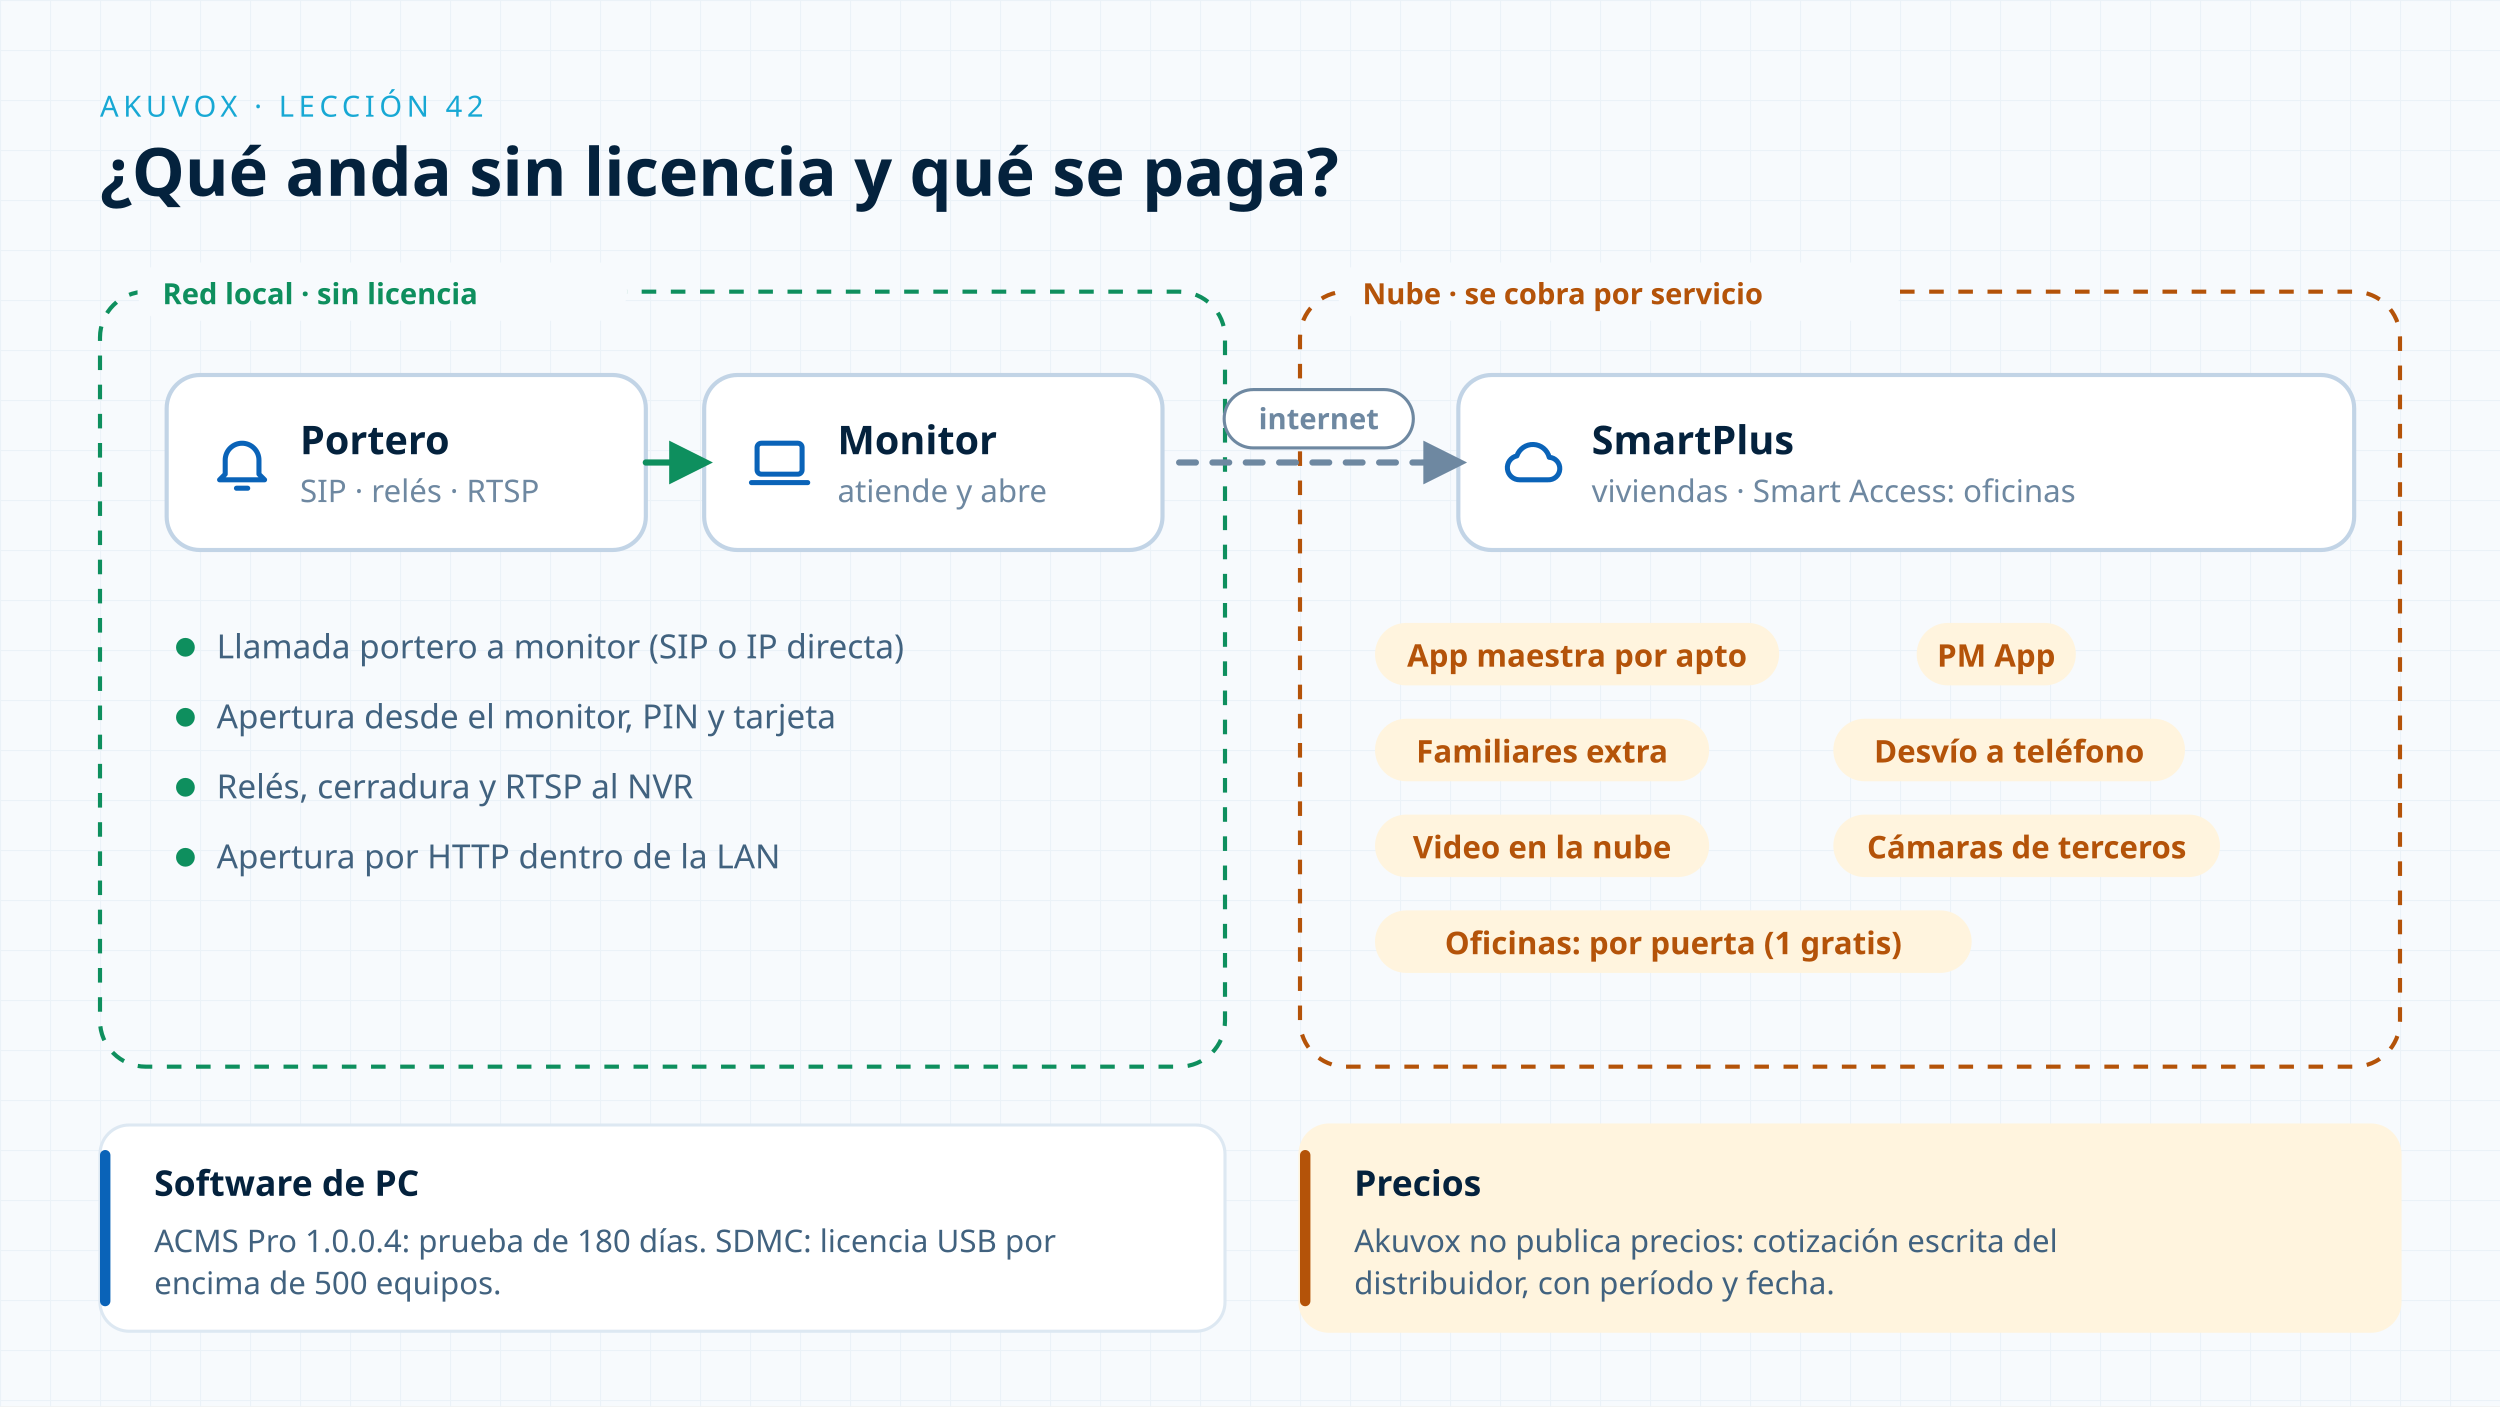
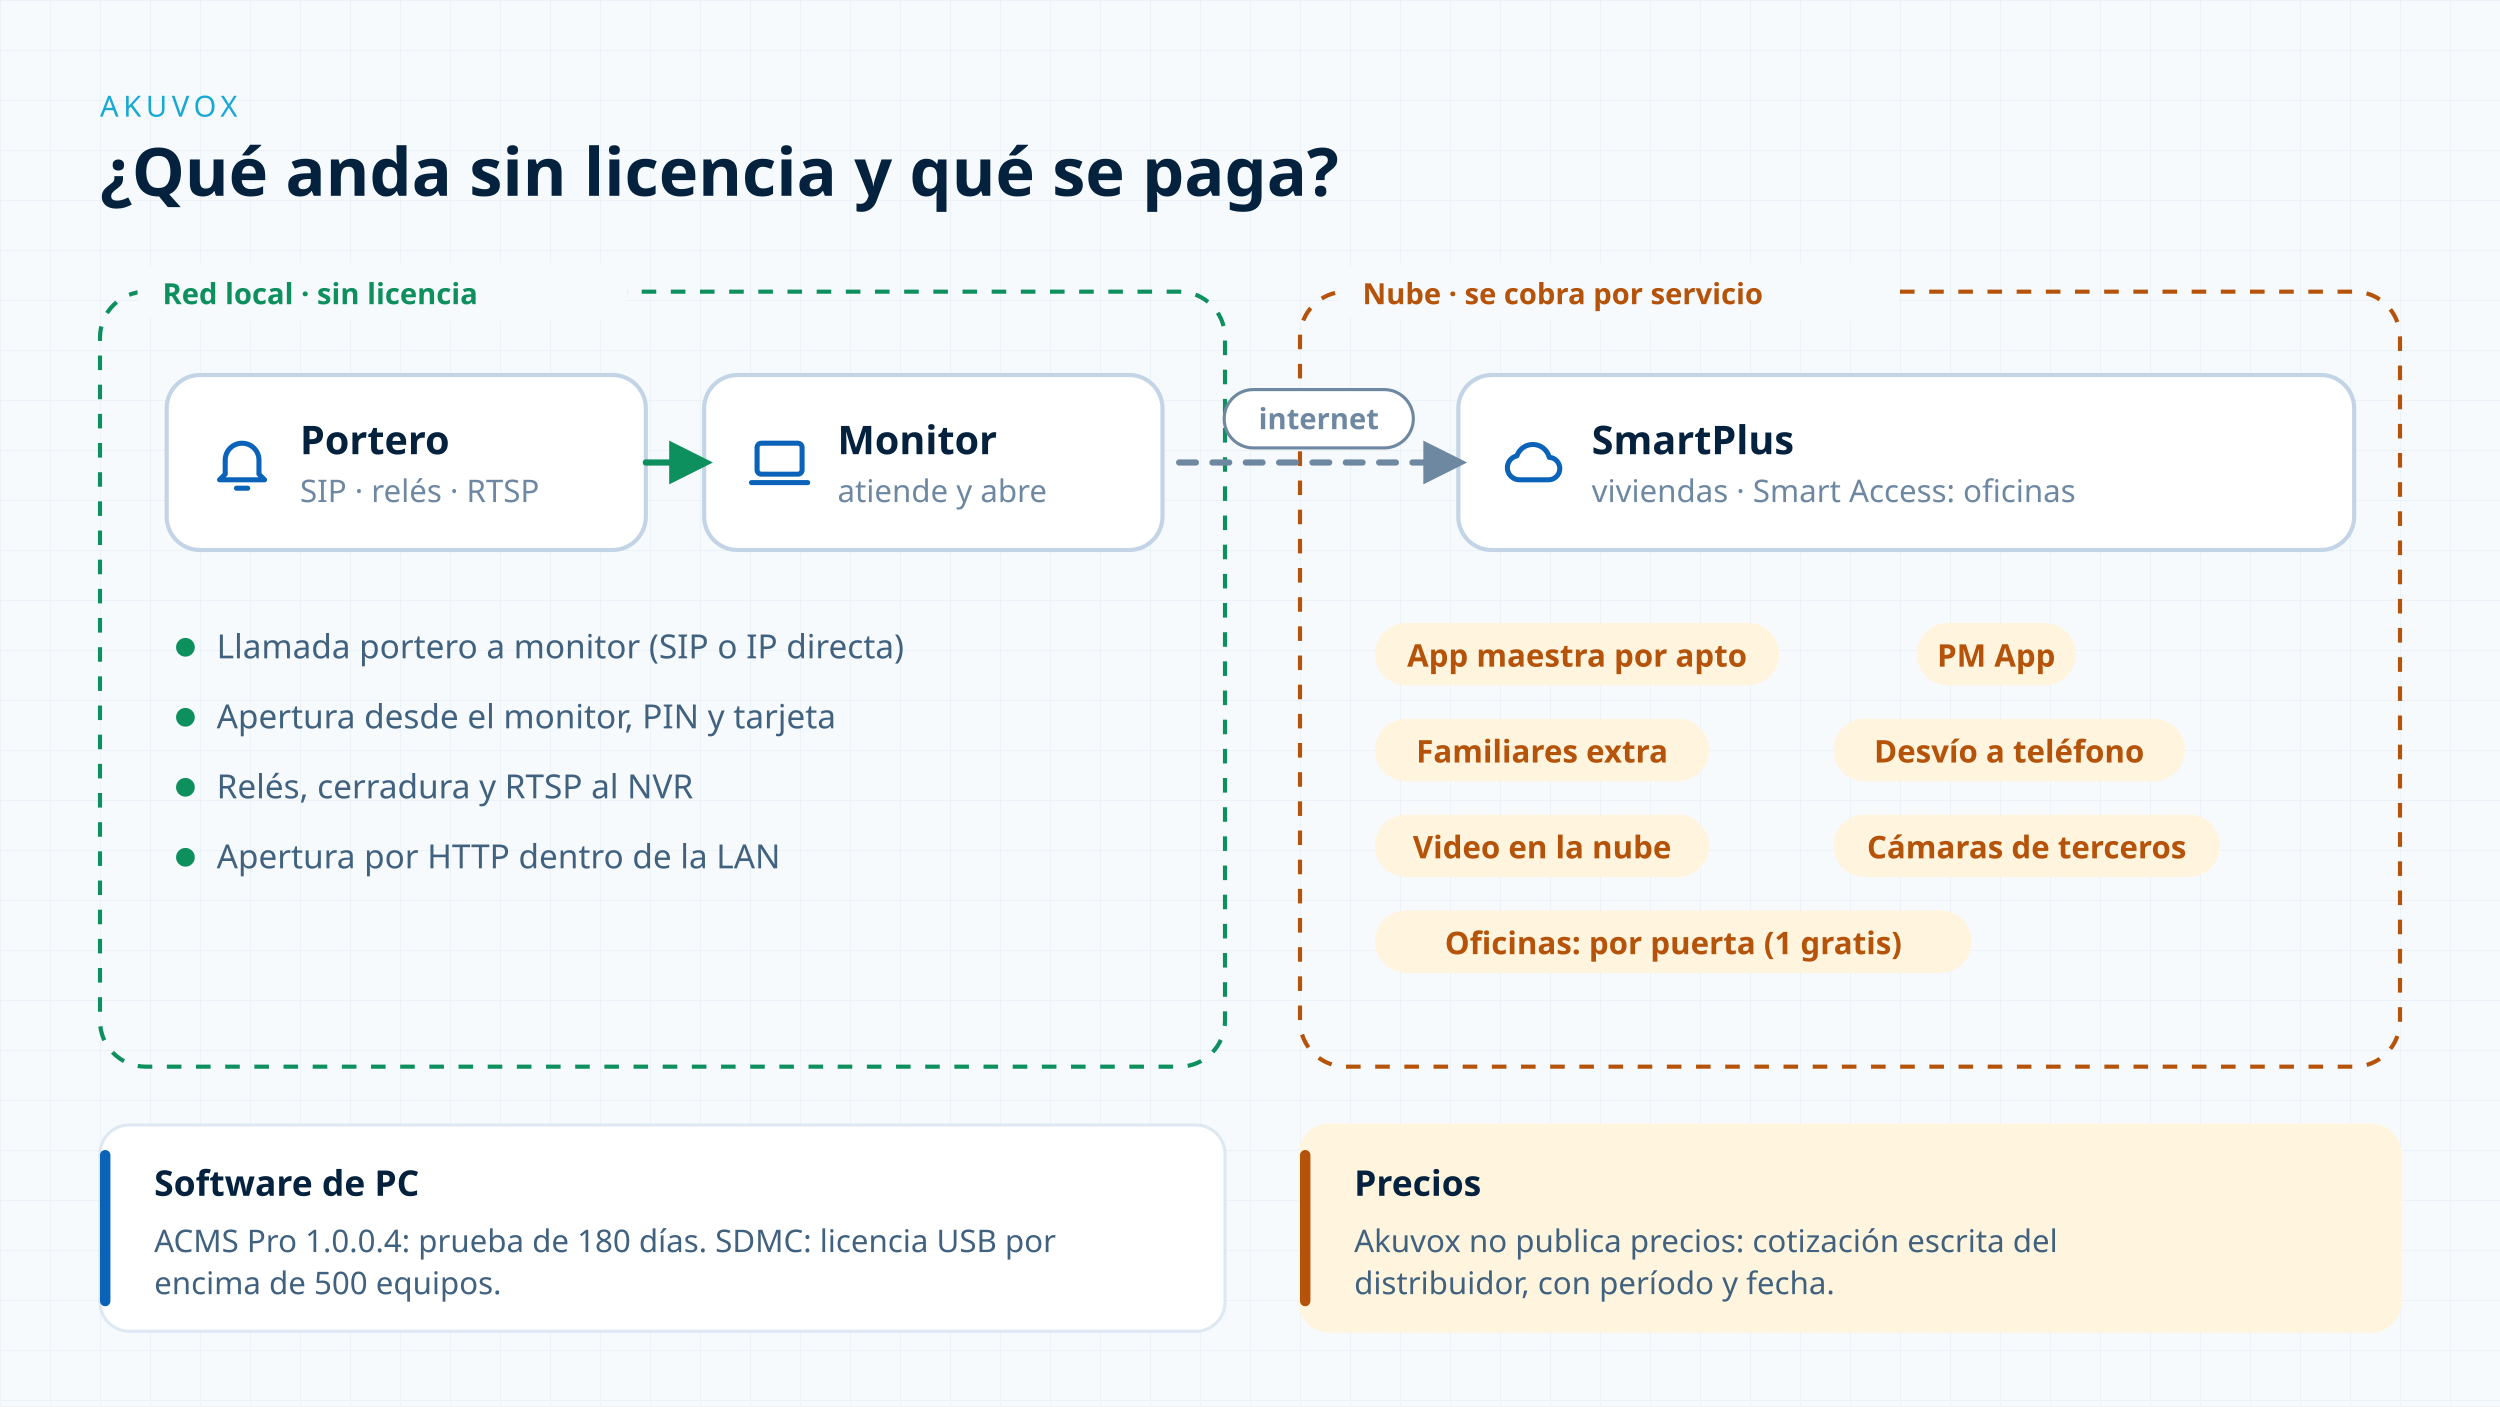
<svg xmlns="http://www.w3.org/2000/svg" viewBox="0 0 1200 675" width="1200" height="675" role="img">
  <defs>
    <marker id="a-blue" viewBox="0 0 10 10" refX="8" refY="5" markerWidth="7" markerHeight="7" orient="auto-start-reverse">
      <path d="M0 0L10 5L0 10z" fill="#0A63B8" />
    </marker>
    <marker id="a-cyan" viewBox="0 0 10 10" refX="8" refY="5" markerWidth="7" markerHeight="7" orient="auto-start-reverse">
      <path d="M0 0L10 5L0 10z" fill="#17A8D4" />
    </marker>
    <marker id="a-gray" viewBox="0 0 10 10" refX="8" refY="5" markerWidth="7" markerHeight="7" orient="auto-start-reverse">
      <path d="M0 0L10 5L0 10z" fill="#6E88A1" />
    </marker>
    <marker id="a-ok" viewBox="0 0 10 10" refX="8" refY="5" markerWidth="7" markerHeight="7" orient="auto-start-reverse">
      <path d="M0 0L10 5L0 10z" fill="#0E8F5E" />
    </marker>
    <marker id="a-alert" viewBox="0 0 10 10" refX="8" refY="5" markerWidth="7" markerHeight="7" orient="auto-start-reverse">
      <path d="M0 0L10 5L0 10z" fill="#D2492F" />
    </marker>
    <pattern id="grid" width="24" height="24" patternUnits="userSpaceOnUse">
      <path d="M24 0H0V24" fill="none" stroke="#E6EEF6" stroke-width="1" />
    </pattern>
  </defs>
  <rect width="1200" height="675" fill="#F7FAFD" />
  <rect width="1200" height="675" fill="url(#grid)" opacity=".7" />
-   <text x="48.0" y="56.0" font-family="JetBrains Mono" font-size="14" font-weight="500" fill="#17A8D4" text-anchor="start" letter-spacing="2.2">AKUVOX · LECCIÓN 42</text>
+   <text x="48.0" y="56.0" font-family="JetBrains Mono" font-size="14" font-weight="500" fill="#17A8D4" text-anchor="start" letter-spacing="2.2">AKUVOX</text>
  <text x="48.0" y="94.0" font-family="Familjen Grotesk" font-size="32" font-weight="600" fill="#04223D" text-anchor="start">¿Qué anda sin licencia y qué se paga?</text>
  <rect x="48" y="140" width="540" height="372" rx="22" fill="none" stroke="#0E8F5E" stroke-width="2" stroke-dasharray="7 7" />
  <rect x="66" y="126" width="235" height="28" rx="14" fill="#F7FAFD" />
  <text x="78.0" y="146.0" font-family="JetBrains Mono" font-size="14" font-weight="600" fill="#0E8F5E" text-anchor="start">Red local · sin licencia</text>
  <rect x="80" y="180" width="230" height="84" rx="16" fill="#FFFFFF" stroke="#C2D4E6" stroke-width="2" />
  <g transform="translate(100 206.0) scale(1.35)" fill="none" stroke="#0A63B8" stroke-width="1.8" stroke-linecap="round" stroke-linejoin="round">
    <path d="M6 16V11a6 6 0 0 1 12 0v5l2 2H4z" />
    <path d="M10 21h4" />
  </g>
  <text x="144.0" y="218.0" font-family="Instrument Sans" font-size="19" font-weight="600" fill="#04223D" text-anchor="start">Portero</text>
  <text x="144.0" y="241.0" font-family="JetBrains Mono" font-size="15" font-weight="400" fill="#6E88A1" text-anchor="start">SIP · relés · RTSP</text>
  <rect x="338" y="180" width="220" height="84" rx="16" fill="#FFFFFF" stroke="#C2D4E6" stroke-width="2" />
  <g transform="translate(358 206.0) scale(1.35)" fill="none" stroke="#0A63B8" stroke-width="1.8" stroke-linecap="round" stroke-linejoin="round">
    <rect x="4" y="5" width="16" height="11" rx="1.5" />
    <path d="M2 19h20" />
  </g>
  <text x="402.0" y="218.0" font-family="Instrument Sans" font-size="19" font-weight="600" fill="#04223D" text-anchor="start">Monitor</text>
  <text x="402.0" y="241.0" font-family="JetBrains Mono" font-size="15" font-weight="400" fill="#6E88A1" text-anchor="start">atiende y abre</text>
  <path d="M310.0 222.0C324.0 222.0,324.0 222.0,338.0 222.0" fill="none" stroke="#0E8F5E" stroke-width="3" stroke-linecap="round" marker-end="url(#a-ok)" />
  <circle cx="89" cy="310.7" r="4.5" fill="#0E8F5E" />
  <text x="104.0" y="316.0" font-family="Instrument Sans" font-size="16" font-weight="400" fill="#41627F" text-anchor="start">
    <tspan x="104.0" dy="0.0">Llamada portero a monitor (SIP o IP directa)</tspan>
  </text>
  <circle cx="89" cy="344.3" r="4.5" fill="#0E8F5E" />
  <text x="104.0" y="349.6" font-family="Instrument Sans" font-size="16" font-weight="400" fill="#41627F" text-anchor="start">
    <tspan x="104.0" dy="0.0">Apertura desde el monitor, PIN y tarjeta</tspan>
  </text>
  <circle cx="89" cy="377.9" r="4.5" fill="#0E8F5E" />
  <text x="104.0" y="383.2" font-family="Instrument Sans" font-size="16" font-weight="400" fill="#41627F" text-anchor="start">
    <tspan x="104.0" dy="0.0">Relés, cerradura y RTSP al NVR</tspan>
  </text>
  <circle cx="89" cy="411.5" r="4.5" fill="#0E8F5E" />
  <text x="104.0" y="416.8" font-family="Instrument Sans" font-size="16" font-weight="400" fill="#41627F" text-anchor="start">
    <tspan x="104.0" dy="0.0">Apertura por HTTP dentro de la LAN</tspan>
  </text>
  <rect x="624" y="140" width="528" height="372" rx="22" fill="none" stroke="#B45309" stroke-width="2" stroke-dasharray="7 7" />
  <rect x="642" y="126" width="270" height="28" rx="14" fill="#F7FAFD" />
  <text x="654.0" y="146.0" font-family="JetBrains Mono" font-size="14" font-weight="600" fill="#B45309" text-anchor="start">Nube · se cobra por servicio</text>
  <rect x="700" y="180" width="430" height="84" rx="16" fill="#FFFFFF" stroke="#C2D4E6" stroke-width="2" />
  <g transform="translate(720 206.0) scale(1.35)" fill="none" stroke="#0A63B8" stroke-width="1.8" stroke-linecap="round" stroke-linejoin="round">
    <path d="M7 18h10a4 4 0 0 0 .5-8A6 6 0 0 0 6 9.5 4.3 4.3 0 0 0 7 18z" />
  </g>
  <text x="764.0" y="218.0" font-family="Instrument Sans" font-size="19" font-weight="600" fill="#04223D" text-anchor="start">SmartPlus</text>
  <text x="764.0" y="241.0" font-family="JetBrains Mono" font-size="15" font-weight="400" fill="#6E88A1" text-anchor="start">viviendas · Smart Access: oficinas</text>
  <path d="M566.0 222.0C633.0 222.0,633.0 222.0,700.0 222.0" fill="none" stroke="#6E88A1" stroke-width="3" stroke-linecap="round" stroke-dasharray="8 8" marker-end="url(#a-gray)" />
  <rect x="587.6" y="187.0" width="90.8" height="28" rx="14" fill="#FFFFFF" stroke="#6E88A1" stroke-width="1.5" />
  <text x="633.0" y="206.0" font-family="JetBrains Mono" font-size="14" font-weight="600" fill="#6E88A1" text-anchor="middle">internet</text>
  <rect x="660.0" y="299" width="194.0" height="30" rx="15" fill="#FFF4DE" />
  <text x="757.0" y="320.0" font-family="Instrument Sans" font-size="15" font-weight="600" fill="#B45309" text-anchor="middle">App maestra por apto</text>
  <rect x="920.0" y="299" width="76.4" height="30" rx="15" fill="#FFF4DE" />
  <text x="958.2" y="320.0" font-family="Instrument Sans" font-size="15" font-weight="600" fill="#B45309" text-anchor="middle">PM App</text>
  <rect x="660.0" y="345" width="160.4" height="30" rx="15" fill="#FFF4DE" />
  <text x="740.2" y="366.0" font-family="Instrument Sans" font-size="15" font-weight="600" fill="#B45309" text-anchor="middle">Familiares extra</text>
  <rect x="880.0" y="345" width="168.8" height="30" rx="15" fill="#FFF4DE" />
  <text x="964.4" y="366.0" font-family="Instrument Sans" font-size="15" font-weight="600" fill="#B45309" text-anchor="middle">Desvío a teléfono</text>
  <rect x="660.0" y="391" width="160.4" height="30" rx="15" fill="#FFF4DE" />
  <text x="740.2" y="412.0" font-family="Instrument Sans" font-size="15" font-weight="600" fill="#B45309" text-anchor="middle">Video en la nube</text>
  <rect x="880.0" y="391" width="185.6" height="30" rx="15" fill="#FFF4DE" />
  <text x="972.8" y="412.0" font-family="Instrument Sans" font-size="15" font-weight="600" fill="#B45309" text-anchor="middle">Cámaras de terceros</text>
  <rect x="660.0" y="437" width="286.4" height="30" rx="15" fill="#FFF4DE" />
  <text x="803.2" y="458.0" font-family="Instrument Sans" font-size="15" font-weight="600" fill="#B45309" text-anchor="middle">Oficinas: por puerta (1 gratis)</text>
  <rect x="48" y="540" width="540" height="99" rx="14" fill="#FFFFFF" stroke="#DDE8F2" stroke-width="1.5" />
  <rect x="48" y="552" width="5" height="75" rx="2.5" fill="#0A63B8" />
  <text x="74.0" y="574.0" font-family="Instrument Sans" font-size="17" font-weight="600" fill="#04223D" text-anchor="start">
    <tspan x="74.0" dy="0.0">Software de PC</tspan>
  </text>
  <text x="74.0" y="601.0" font-family="Instrument Sans" font-size="15" font-weight="400" fill="#41627F" text-anchor="start">
    <tspan x="74.0" dy="0.0">ACMS Pro 1.0.0.4: prueba de 180 días. SDMC: licencia USB por</tspan>
    <tspan x="74.0" dy="20.2">encima de 500 equipos.</tspan>
  </text>
  <rect x="624" y="540" width="528" height="99" rx="14" fill="#FFF4DE" stroke="#FFF4DE" stroke-width="1.5" />
  <rect x="624" y="552" width="5" height="75" rx="2.5" fill="#B45309" />
  <text x="650.0" y="574.0" font-family="Instrument Sans" font-size="17" font-weight="600" fill="#04223D" text-anchor="start">
    <tspan x="650.0" dy="0.0">Precios</tspan>
  </text>
  <text x="650.0" y="601.0" font-family="Instrument Sans" font-size="15" font-weight="400" fill="#41627F" text-anchor="start">
    <tspan x="650.0" dy="0.0">Akuvox no publica precios: cotización escrita del</tspan>
    <tspan x="650.0" dy="20.2">distribuidor, con período y fecha.</tspan>
  </text>
</svg>
